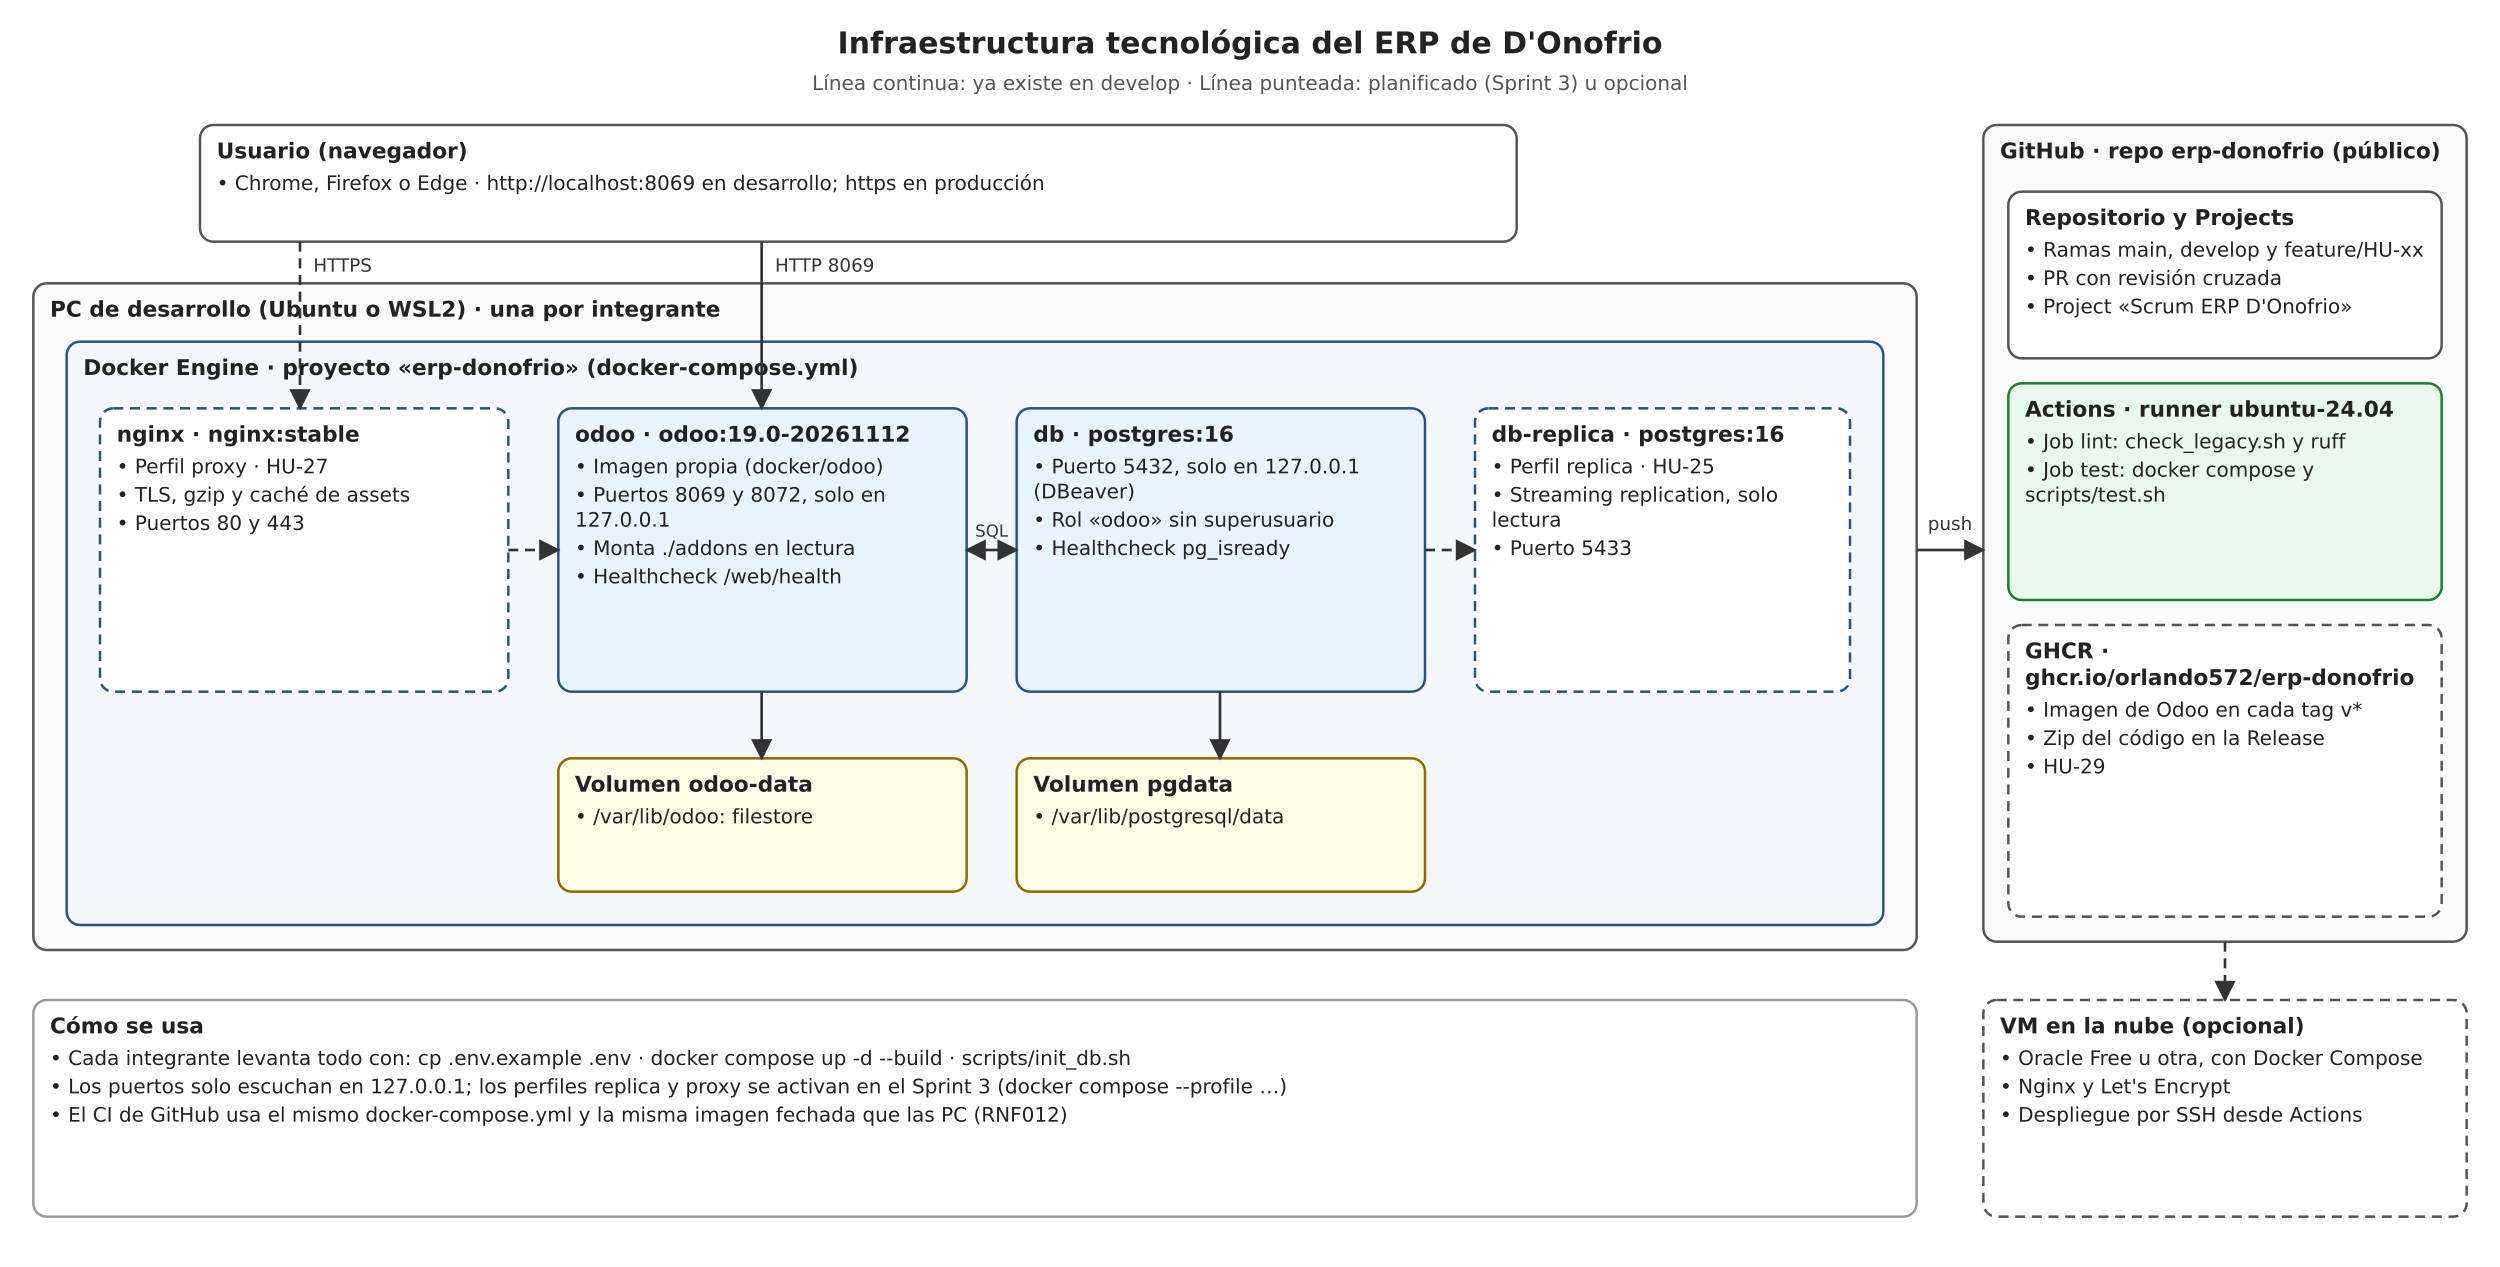
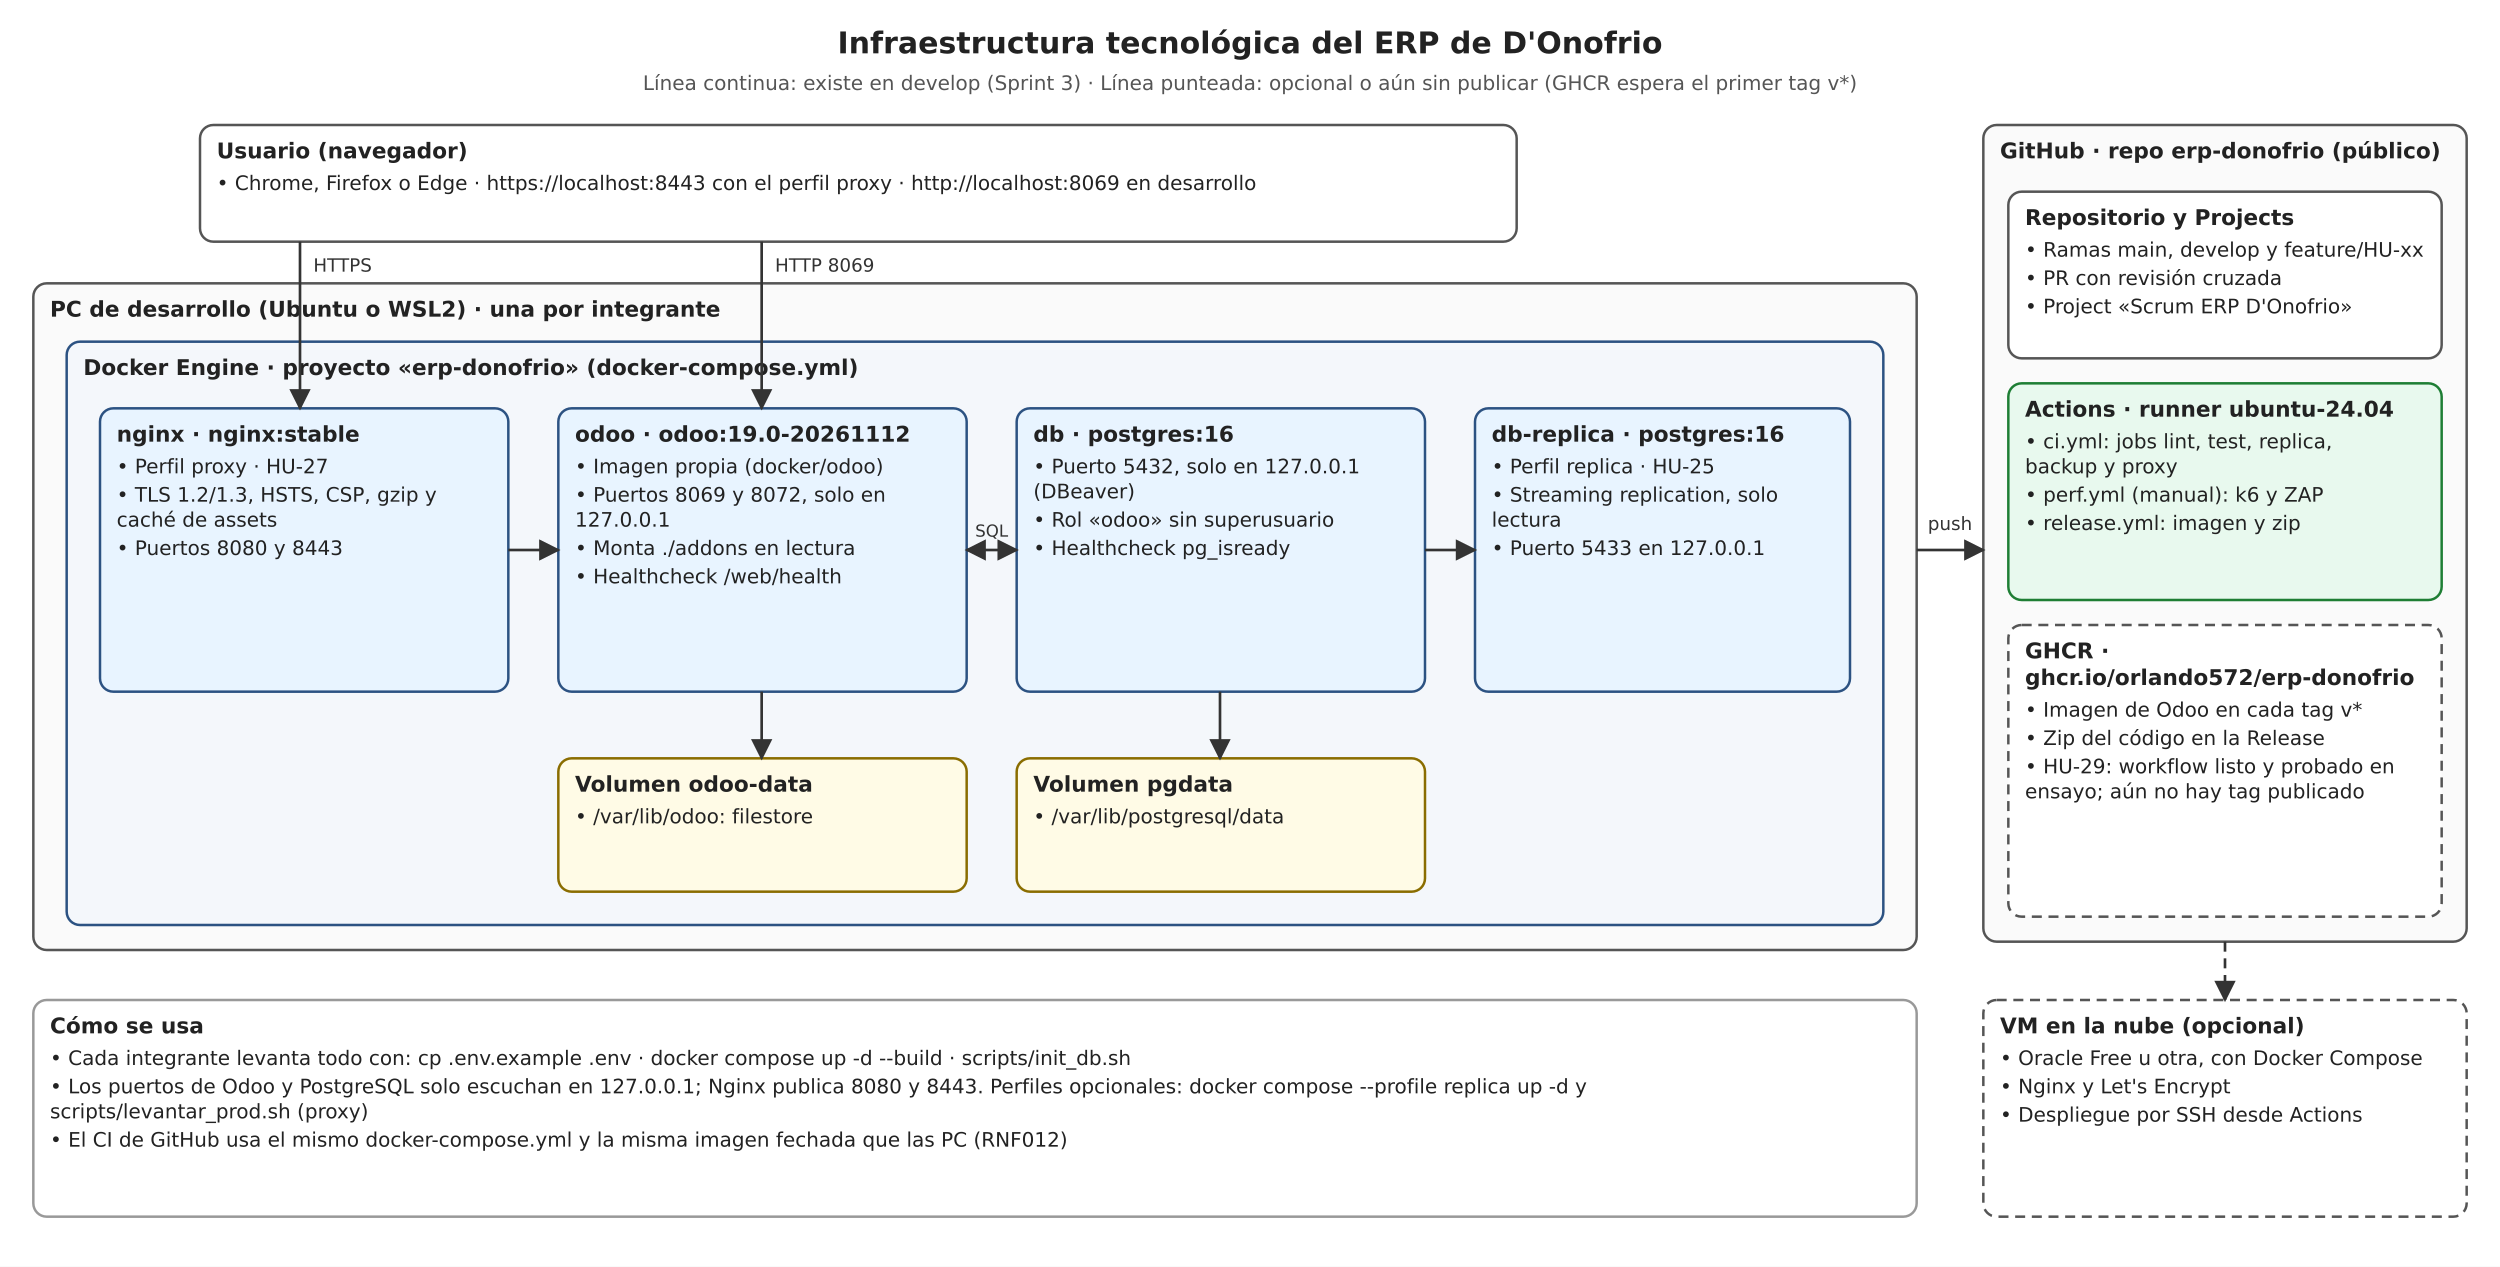
<svg xmlns="http://www.w3.org/2000/svg" width="1500" height="760" viewBox="0 0 1500 760" font-family="DejaVu Sans, Arial, sans-serif">
  <defs>
    <marker id="flecha" viewBox="0 0 10 10" refX="9" refY="5" markerWidth="8" markerHeight="8" orient="auto-start-reverse">
      <path d="M0,0 L10,5 L0,10 z" fill="#333" />
    </marker>
  </defs>
  <rect width="1500" height="760" fill="#fff" />
  <text x="750" y="32" text-anchor="middle" font-size="18" font-weight="bold" fill="#222">Infraestructura tecnológica del ERP de D'Onofrio</text>
-   <text x="750" y="54" text-anchor="middle" font-size="12" font-weight="normal" fill="#555">Línea continua: ya existe en develop · Línea punteada: planificado (Sprint 3) u opcional</text>
+   <text x="750" y="54" text-anchor="middle" font-size="12" font-weight="normal" fill="#555">Línea continua: existe en develop (Sprint 3) · Línea punteada: opcional o aún sin publicar (GHCR espera el primer tag v*)</text>
  <rect x="120" y="75" width="790" height="70" rx="8" fill="#fff" stroke="#555" stroke-width="1.5" />
  <text x="130" y="95" text-anchor="start" font-size="13" font-weight="bold" fill="#222">Usuario (navegador)</text>
-   <text x="130" y="114" text-anchor="start" font-size="12" font-weight="normal" fill="#222">• Chrome, Firefox o Edge · http://localhost:8069 en desarrollo; https en producción</text>
+   <text x="130" y="114" text-anchor="start" font-size="12" font-weight="normal" fill="#222">• Chrome, Firefox o Edge · https://localhost:8443 con el perfil proxy · http://localhost:8069 en desarrollo</text>
  <rect x="20" y="170" width="1130" height="400" rx="8" fill="#fafafa" stroke="#555" stroke-width="1.5" />
  <text x="30" y="190" text-anchor="start" font-size="13" font-weight="bold" fill="#222">PC de desarrollo (Ubuntu o WSL2) · una por integrante</text>
  <rect x="40" y="205" width="1090" height="350" rx="8" fill="#f4f7fb" stroke="#2c5282" stroke-width="1.5" />
  <text x="50" y="225" text-anchor="start" font-size="13" font-weight="bold" fill="#222">Docker Engine · proyecto «erp-donofrio» (docker-compose.yml)</text>
-   <rect x="60" y="245" width="245" height="170" rx="8" fill="#fff" stroke="#2c5282" stroke-width="1.5" stroke-dasharray="6 4" />
+   <rect x="60" y="245" width="245" height="170" rx="8" fill="#e8f4ff" stroke="#2c5282" stroke-width="1.5" />
  <text x="70" y="265" text-anchor="start" font-size="13" font-weight="bold" fill="#222">nginx · nginx:stable</text>
  <text x="70" y="284" text-anchor="start" font-size="12" font-weight="normal" fill="#222">• Perfil proxy · HU-27</text>
-   <text x="70" y="301" text-anchor="start" font-size="12" font-weight="normal" fill="#222">• TLS, gzip y caché de assets</text>
-   <text x="70" y="318" text-anchor="start" font-size="12" font-weight="normal" fill="#222">• Puertos 80 y 443</text>
+   <text x="70" y="301" text-anchor="start" font-size="12" font-weight="normal" fill="#222">• TLS 1.2/1.3, HSTS, CSP, gzip y</text>
+   <text x="70" y="316" text-anchor="start" font-size="12" font-weight="normal" fill="#222">  caché de assets</text>
+   <text x="70" y="333" text-anchor="start" font-size="12" font-weight="normal" fill="#222">• Puertos 8080 y 8443</text>
  <rect x="335" y="245" width="245" height="170" rx="8" fill="#e8f4ff" stroke="#2c5282" stroke-width="1.5" />
  <text x="345" y="265" text-anchor="start" font-size="13" font-weight="bold" fill="#222">odoo · odoo:19.0-20261112</text>
  <text x="345" y="284" text-anchor="start" font-size="12" font-weight="normal" fill="#222">• Imagen propia (docker/odoo)</text>
  <text x="345" y="301" text-anchor="start" font-size="12" font-weight="normal" fill="#222">• Puertos 8069 y 8072, solo en</text>
  <text x="345" y="316" text-anchor="start" font-size="12" font-weight="normal" fill="#222">  127.0.0.1</text>
  <text x="345" y="333" text-anchor="start" font-size="12" font-weight="normal" fill="#222">• Monta ./addons en lectura</text>
  <text x="345" y="350" text-anchor="start" font-size="12" font-weight="normal" fill="#222">• Healthcheck /web/health</text>
  <rect x="610" y="245" width="245" height="170" rx="8" fill="#e8f4ff" stroke="#2c5282" stroke-width="1.5" />
  <text x="620" y="265" text-anchor="start" font-size="13" font-weight="bold" fill="#222">db · postgres:16</text>
  <text x="620" y="284" text-anchor="start" font-size="12" font-weight="normal" fill="#222">• Puerto 5432, solo en 127.0.0.1</text>
  <text x="620" y="299" text-anchor="start" font-size="12" font-weight="normal" fill="#222">  (DBeaver)</text>
  <text x="620" y="316" text-anchor="start" font-size="12" font-weight="normal" fill="#222">• Rol «odoo» sin superusuario</text>
  <text x="620" y="333" text-anchor="start" font-size="12" font-weight="normal" fill="#222">• Healthcheck pg_isready</text>
-   <rect x="885" y="245" width="225" height="170" rx="8" fill="#fff" stroke="#2c5282" stroke-width="1.5" stroke-dasharray="6 4" />
+   <rect x="885" y="245" width="225" height="170" rx="8" fill="#e8f4ff" stroke="#2c5282" stroke-width="1.5" />
  <text x="895" y="265" text-anchor="start" font-size="13" font-weight="bold" fill="#222">db-replica · postgres:16</text>
  <text x="895" y="284" text-anchor="start" font-size="12" font-weight="normal" fill="#222">• Perfil replica · HU-25</text>
  <text x="895" y="301" text-anchor="start" font-size="12" font-weight="normal" fill="#222">• Streaming replication, solo</text>
  <text x="895" y="316" text-anchor="start" font-size="12" font-weight="normal" fill="#222">  lectura</text>
-   <text x="895" y="333" text-anchor="start" font-size="12" font-weight="normal" fill="#222">• Puerto 5433</text>
+   <text x="895" y="333" text-anchor="start" font-size="12" font-weight="normal" fill="#222">• Puerto 5433 en 127.0.0.1</text>
  <rect x="335" y="455" width="245" height="80" rx="8" fill="#fffbe6" stroke="#8a6d00" stroke-width="1.5" />
  <text x="345" y="475" text-anchor="start" font-size="13" font-weight="bold" fill="#222">Volumen odoo-data</text>
  <text x="345" y="494" text-anchor="start" font-size="12" font-weight="normal" fill="#222">• /var/lib/odoo: filestore</text>
  <rect x="610" y="455" width="245" height="80" rx="8" fill="#fffbe6" stroke="#8a6d00" stroke-width="1.5" />
  <text x="620" y="475" text-anchor="start" font-size="13" font-weight="bold" fill="#222">Volumen pgdata</text>
  <text x="620" y="494" text-anchor="start" font-size="12" font-weight="normal" fill="#222">• /var/lib/postgresql/data</text>
-   <polyline fill="none" stroke="#333" stroke-width="1.6" stroke-dasharray="6 4" marker-end="url(#flecha)" points="180,145 180,245" />
+   <polyline fill="none" stroke="#333" stroke-width="1.6" marker-end="url(#flecha)" points="180,145 180,245" />
  <text x="188" y="163" text-anchor="start" font-size="11" font-weight="normal" fill="#333">HTTPS</text>
  <polyline fill="none" stroke="#333" stroke-width="1.6" marker-end="url(#flecha)" points="457,145 457,245" />
  <text x="465" y="163" text-anchor="start" font-size="11" font-weight="normal" fill="#333">HTTP 8069</text>
-   <polyline fill="none" stroke="#333" stroke-width="1.6" stroke-dasharray="6 4" marker-end="url(#flecha)" points="305,330 335,330" />
+   <polyline fill="none" stroke="#333" stroke-width="1.6" marker-end="url(#flecha)" points="305,330 335,330" />
  <polyline fill="none" stroke="#333" stroke-width="1.6" marker-start="url(#flecha)" marker-end="url(#flecha)" points="580,330 610,330" />
  <text x="595" y="322" text-anchor="middle" font-size="10" font-weight="normal" fill="#333">SQL</text>
-   <polyline fill="none" stroke="#333" stroke-width="1.6" stroke-dasharray="6 4" marker-end="url(#flecha)" points="855,330 885,330" />
+   <polyline fill="none" stroke="#333" stroke-width="1.6" marker-end="url(#flecha)" points="855,330 885,330" />
  <polyline fill="none" stroke="#333" stroke-width="1.6" marker-end="url(#flecha)" points="457,415 457,455" />
  <polyline fill="none" stroke="#333" stroke-width="1.6" marker-end="url(#flecha)" points="732,415 732,455" />
  <rect x="1190" y="75" width="290" height="490" rx="8" fill="#fafafa" stroke="#555" stroke-width="1.5" />
  <text x="1200" y="95" text-anchor="start" font-size="13" font-weight="bold" fill="#222">GitHub · repo erp-donofrio (público)</text>
  <rect x="1205" y="115" width="260" height="100" rx="8" fill="#fff" stroke="#555" stroke-width="1.5" />
  <text x="1215" y="135" text-anchor="start" font-size="13" font-weight="bold" fill="#222">Repositorio y Projects</text>
  <text x="1215" y="154" text-anchor="start" font-size="12" font-weight="normal" fill="#222">• Ramas main, develop y feature/HU-xx</text>
  <text x="1215" y="171" text-anchor="start" font-size="12" font-weight="normal" fill="#222">• PR con revisión cruzada</text>
  <text x="1215" y="188" text-anchor="start" font-size="12" font-weight="normal" fill="#222">• Project «Scrum ERP D'Onofrio»</text>
  <rect x="1205" y="230" width="260" height="130" rx="8" fill="#e8f9ee" stroke="#1e7e34" stroke-width="1.5" />
  <text x="1215" y="250" text-anchor="start" font-size="13" font-weight="bold" fill="#222">Actions · runner ubuntu-24.04</text>
-   <text x="1215" y="269" text-anchor="start" font-size="12" font-weight="normal" fill="#222">• Job lint: check_legacy.sh y ruff</text>
-   <text x="1215" y="286" text-anchor="start" font-size="12" font-weight="normal" fill="#222">• Job test: docker compose y</text>
-   <text x="1215" y="301" text-anchor="start" font-size="12" font-weight="normal" fill="#222">  scripts/test.sh</text>
+   <text x="1215" y="269" text-anchor="start" font-size="12" font-weight="normal" fill="#222">• ci.yml: jobs lint, test, replica,</text>
+   <text x="1215" y="284" text-anchor="start" font-size="12" font-weight="normal" fill="#222">  backup y proxy</text>
+   <text x="1215" y="301" text-anchor="start" font-size="12" font-weight="normal" fill="#222">• perf.yml (manual): k6 y ZAP</text>
+   <text x="1215" y="318" text-anchor="start" font-size="12" font-weight="normal" fill="#222">• release.yml: imagen y zip</text>
  <rect x="1205" y="375" width="260" height="175" rx="8" fill="#fff" stroke="#555" stroke-width="1.5" stroke-dasharray="6 4" />
  <text x="1215" y="395" text-anchor="start" font-size="13" font-weight="bold" fill="#222">GHCR ·</text>
  <text x="1215" y="411" text-anchor="start" font-size="13" font-weight="bold" fill="#222">ghcr.io/orlando572/erp-donofrio</text>
  <text x="1215" y="430" text-anchor="start" font-size="12" font-weight="normal" fill="#222">• Imagen de Odoo en cada tag v*</text>
  <text x="1215" y="447" text-anchor="start" font-size="12" font-weight="normal" fill="#222">• Zip del código en la Release</text>
-   <text x="1215" y="464" text-anchor="start" font-size="12" font-weight="normal" fill="#222">• HU-29</text>
+   <text x="1215" y="464" text-anchor="start" font-size="12" font-weight="normal" fill="#222">• HU-29: workflow listo y probado en</text>
+   <text x="1215" y="479" text-anchor="start" font-size="12" font-weight="normal" fill="#222">  ensayo; aún no hay tag publicado</text>
  <polyline fill="none" stroke="#333" stroke-width="1.6" marker-end="url(#flecha)" points="1150,330 1190,330" />
  <text x="1170" y="318" text-anchor="middle" font-size="11" font-weight="normal" fill="#333">push</text>
  <rect x="1190" y="600" width="290" height="130" rx="8" fill="#fff" stroke="#555" stroke-width="1.5" stroke-dasharray="6 4" />
  <text x="1200" y="620" text-anchor="start" font-size="13" font-weight="bold" fill="#222">VM en la nube (opcional)</text>
  <text x="1200" y="639" text-anchor="start" font-size="12" font-weight="normal" fill="#222">• Oracle Free u otra, con Docker Compose</text>
  <text x="1200" y="656" text-anchor="start" font-size="12" font-weight="normal" fill="#222">• Nginx y Let's Encrypt</text>
  <text x="1200" y="673" text-anchor="start" font-size="12" font-weight="normal" fill="#222">• Despliegue por SSH desde Actions</text>
  <polyline fill="none" stroke="#333" stroke-width="1.6" stroke-dasharray="6 4" marker-end="url(#flecha)" points="1335,565 1335,600" />
  <rect x="20" y="600" width="1130" height="130" rx="8" fill="#fff" stroke="#999" stroke-width="1.5" />
  <text x="30" y="620" text-anchor="start" font-size="13" font-weight="bold" fill="#222">Cómo se usa</text>
  <text x="30" y="639" text-anchor="start" font-size="12" font-weight="normal" fill="#222">• Cada integrante levanta todo con: cp .env.example .env · docker compose up -d --build · scripts/init_db.sh</text>
-   <text x="30" y="656" text-anchor="start" font-size="12" font-weight="normal" fill="#222">• Los puertos solo escuchan en 127.0.0.1; los perfiles replica y proxy se activan en el Sprint 3 (docker compose --profile …)</text>
-   <text x="30" y="673" text-anchor="start" font-size="12" font-weight="normal" fill="#222">• El CI de GitHub usa el mismo docker-compose.yml y la misma imagen fechada que las PC (RNF012)</text>
+   <text x="30" y="656" text-anchor="start" font-size="12" font-weight="normal" fill="#222">• Los puertos de Odoo y PostgreSQL solo escuchan en 127.0.0.1; Nginx publica 8080 y 8443. Perfiles opcionales: docker compose --profile replica up -d y</text>
+   <text x="30" y="671" text-anchor="start" font-size="12" font-weight="normal" fill="#222">  scripts/levantar_prod.sh (proxy)</text>
+   <text x="30" y="688" text-anchor="start" font-size="12" font-weight="normal" fill="#222">• El CI de GitHub usa el mismo docker-compose.yml y la misma imagen fechada que las PC (RNF012)</text>
</svg>
